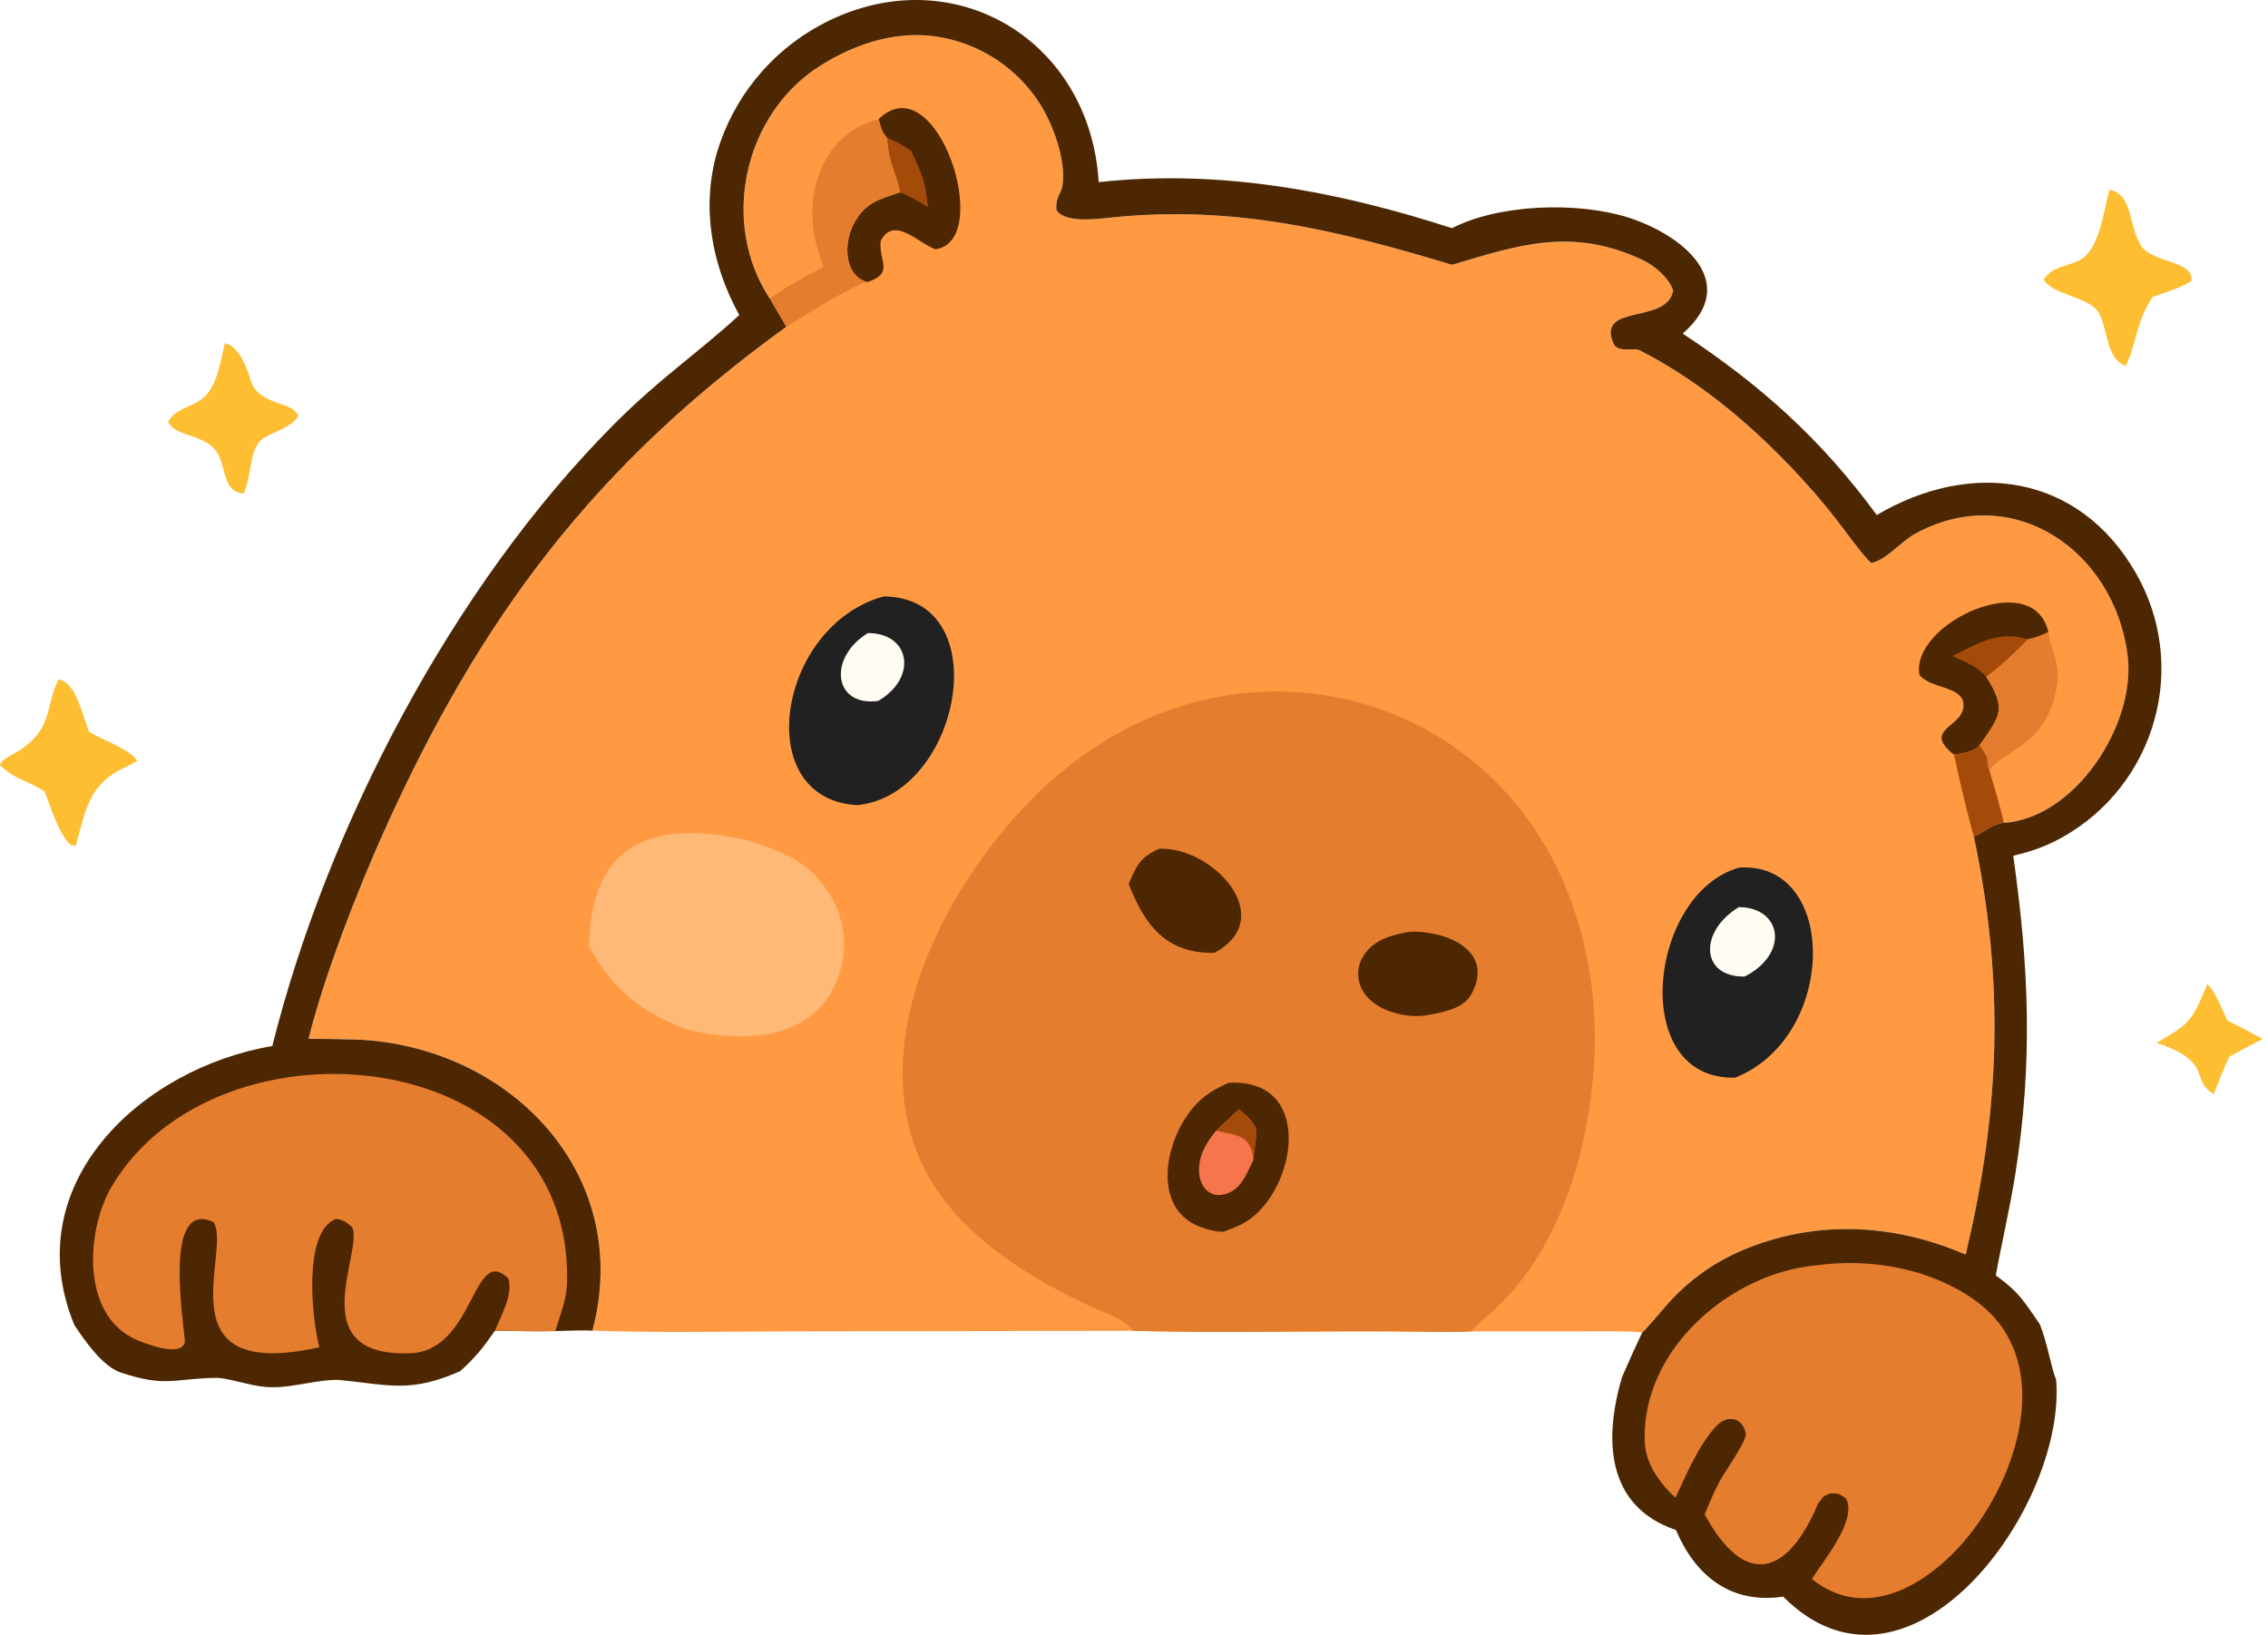
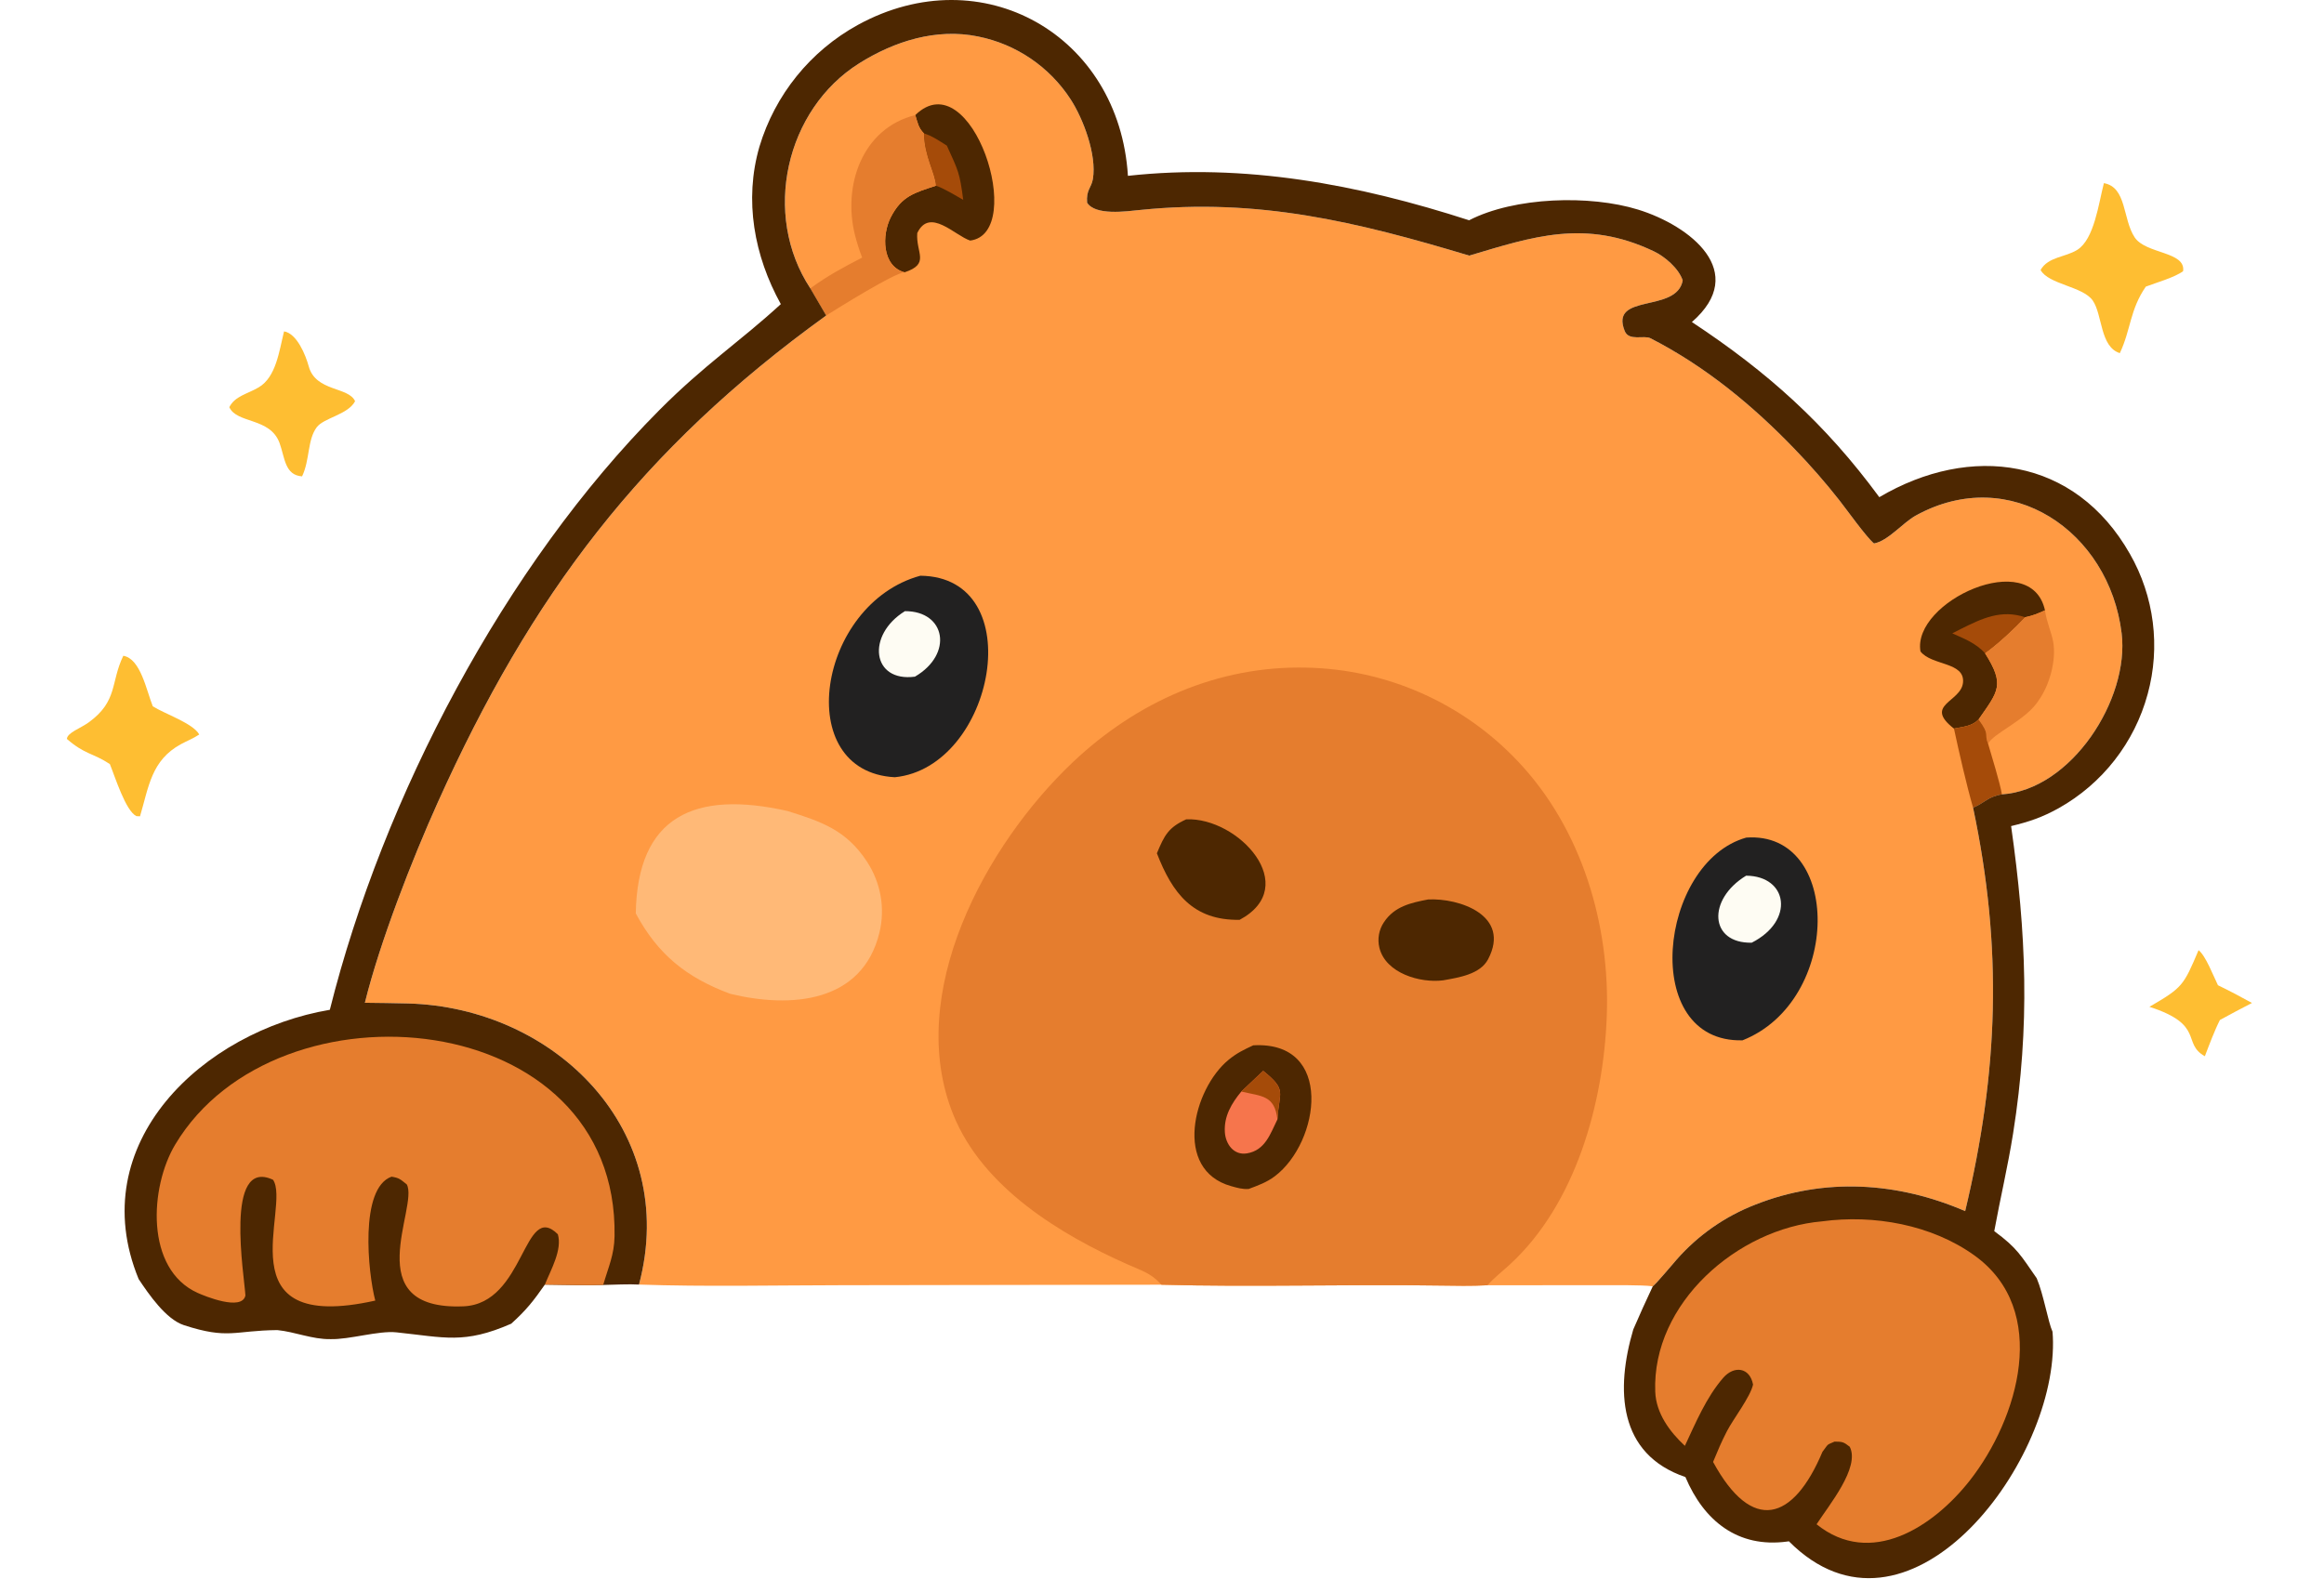
- <svg xmlns="http://www.w3.org/2000/svg" width="222" height="160" viewBox="0 0 222 160" fill="none">
+ <svg xmlns="http://www.w3.org/2000/svg" width="53" height="36" viewBox="0 0 222 160" fill="none">
  <path d="M75.359 29.239C70.422 21.752 72.853 11.097 80.323 6.412C83.908 4.164 88.138 2.837 92.349 3.699C96.207 4.468 99.591 6.762 101.733 10.061C103.024 12.042 104.397 15.692 103.999 18.133C103.848 19.06 103.303 19.232 103.411 20.551C104.247 21.875 107.357 21.433 108.805 21.285C120.754 20.07 130.695 22.469 142.141 25.916C148.568 24.009 153.882 22.159 160.863 25.483C161.971 26.011 163.38 27.216 163.779 28.433C163.17 31.792 156.341 29.657 157.901 33.561C158.322 34.615 159.859 33.959 160.511 34.293C166.029 37.111 170.883 41.103 175.153 45.553C176.74 47.197 178.242 48.92 179.655 50.716C180.414 51.681 182.385 54.455 183.168 55.098C184.596 54.844 186.089 52.992 187.415 52.263C196.991 46.995 207.003 53.875 208.268 64.194C209.091 70.91 203.135 80.088 196.133 80.534C194.689 80.769 194.351 81.428 193.209 81.88C196.228 96.147 195.787 108.633 192.409 122.786C185.539 119.825 178.154 119.355 171.131 122.131C168.067 123.319 165.336 125.228 163.167 127.697C162.734 128.185 161.136 130.111 160.747 130.41C159.663 130.251 156.322 130.299 155.041 130.297L143.988 130.303C142.424 130.389 140.681 130.357 139.11 130.332C129.749 130.189 120.288 130.505 110.941 130.248L78.578 130.298C72.001 130.305 64.531 130.464 57.993 130.233C62.136 114.622 49.483 102.121 34.546 101.733C33.101 101.696 31.652 101.682 30.207 101.663C31.724 95.505 35.017 87.078 37.61 81.32C47.046 60.371 58.211 45.517 76.966 31.987L75.359 29.239Z" fill="#FF9A43" />
  <path d="M73.046 82.223C76.463 83.298 78.983 84.135 81.081 87.332C82.501 89.484 82.962 92.1 82.356 94.567C80.619 101.674 73.393 102.254 67.221 100.75C62.794 99.096 59.913 96.788 57.664 92.606C57.819 82.734 63.632 80.099 73.046 82.223Z" fill="#FFB977" />
  <path d="M110.938 130.248L110.784 130.08C109.837 129.066 108.819 128.772 107.586 128.223C100.636 125.142 92.825 120.372 89.849 113.019C84.883 100.745 93.11 85.659 101.954 77.281C108.423 71.153 116.671 67.474 125.634 67.686C133.763 67.845 141.488 71.267 147.068 77.18C153.568 84.037 156.436 93.786 156.08 103.065C155.742 111.875 152.936 122.053 146.262 128.196C145.499 128.898 144.657 129.548 143.985 130.303C142.42 130.389 140.678 130.356 139.107 130.332C129.746 130.189 120.285 130.505 110.938 130.248Z" fill="#E57D2E" />
  <path d="M120.248 105.978C128.466 105.513 127.014 115.804 122.428 119.256C121.606 119.875 120.737 120.184 119.788 120.539C119.145 120.585 118.608 120.421 118.017 120.256C112.1 118.609 114.162 110.402 117.743 107.451C118.581 106.76 119.302 106.42 120.248 105.978Z" fill="#4D2701" />
  <path d="M121.256 108.566C123.722 110.554 122.86 110.659 122.7 113.486C121.981 114.931 121.472 116.633 119.601 116.934C118.274 117.147 117.449 115.995 117.371 114.784C117.267 113.177 118.049 111.859 119.034 110.665L121.256 108.566Z" fill="#F6754C" />
  <path d="M121.255 108.566C123.722 110.554 122.859 110.659 122.7 113.486C122.407 111.033 121.136 111.155 119.033 110.665L121.255 108.566Z" fill="#A54B09" />
  <path d="M113.455 83.066C118.731 82.837 125.209 89.854 118.87 93.254C114.134 93.337 112.045 90.544 110.482 86.509C111.251 84.668 111.646 83.892 113.455 83.066Z" fill="#4D2701" />
  <path d="M137.97 91.19C141.105 91.027 146.401 92.789 144.052 97.252C143.246 98.782 141.085 99.104 139.488 99.39C137.171 99.685 133.679 98.678 133.036 96.093C132.816 95.199 132.984 94.254 133.499 93.492C134.558 91.891 136.223 91.528 137.97 91.19Z" fill="#4D2701" />
  <path d="M85.995 11.667C91.697 6.1 97.381 23.657 91.555 24.39C89.984 23.87 87.445 20.995 86.193 23.631C86.044 25.65 87.528 26.738 84.904 27.609C82.597 26.979 82.6 23.812 83.505 22.037C84.615 19.861 85.919 19.55 88.079 18.83C88.006 17.533 86.903 15.901 86.858 13.515C86.303 12.952 86.229 12.431 85.995 11.667Z" fill="#4D2701" />
  <path d="M86.857 13.516C87.724 13.788 88.421 14.281 89.192 14.763C90.36 17.333 90.49 17.485 90.853 20.264C90.121 19.848 88.822 19.049 88.079 18.83C88.006 17.533 86.903 15.901 86.857 13.516Z" fill="#A54B09" />
  <path d="M80.609 26.113C80.324 25.378 80.084 24.628 79.889 23.865C78.611 18.849 80.589 13.009 85.995 11.666C86.228 12.431 86.302 12.951 86.857 13.515C86.903 15.9 88.005 17.532 88.078 18.829C85.918 19.549 84.614 19.86 83.505 22.036C82.6 23.811 82.597 26.979 84.903 27.608C83.853 27.67 78.162 31.238 76.963 31.986L75.356 29.237C77.102 27.951 78.702 27.106 80.609 26.113Z" fill="#E57D2E" />
  <path d="M191.269 73.866C188.149 71.431 192.003 71.195 192.189 69.194C192.386 67.085 189.017 67.506 187.877 66.043C187.007 60.997 199.088 55.426 200.498 61.879C199.705 62.224 199.351 62.395 198.483 62.578C197.429 63.701 195.688 65.326 194.42 66.225C196.453 69.435 195.774 70.062 193.764 72.945C193.107 73.622 192.216 73.678 191.269 73.866Z" fill="#4D2701" />
  <path d="M191.102 64.21C191.381 64.064 191.662 63.921 191.943 63.78C194.127 62.689 196.055 61.768 198.484 62.578C197.43 63.701 195.69 65.326 194.422 66.225C193.476 65.197 192.355 64.772 191.102 64.21Z" fill="#A54B09" />
  <path d="M198.482 62.576C199.351 62.393 199.704 62.222 200.497 61.877C200.664 63.084 201.153 64.093 201.329 65.07C201.664 66.943 200.955 69.478 199.858 71.001C198.606 73.01 195.21 74.355 194.732 75.411C194.284 74.359 194.985 74.583 193.764 72.942C195.773 70.06 196.452 69.433 194.419 66.223C195.688 65.324 197.428 63.699 198.482 62.576Z" fill="#E57D2E" />
  <path d="M191.271 73.865C192.218 73.677 193.11 73.621 193.767 72.943C194.988 74.584 194.287 74.359 194.735 75.412C195.076 76.587 195.955 79.431 196.131 80.534C194.687 80.768 194.35 81.427 193.207 81.879C192.529 79.521 191.788 76.265 191.271 73.865Z" fill="#A54B09" />
  <path d="M86.503 58.369C97.713 58.481 94.051 77.794 83.92 78.798C73.419 78.247 76.066 61.224 86.503 58.369Z" fill="#222121" />
  <path d="M84.944 61.961C89.077 61.941 89.883 66.31 85.958 68.602C81.581 69.186 81.012 64.383 84.944 61.961Z" fill="#FEFCF3" />
  <path d="M170.22 84.917C179.945 84.227 179.911 101.482 169.843 105.47C159.35 105.739 161.342 87.416 170.22 84.917Z" fill="#222121" />
  <path d="M170.204 88.779C174.438 88.81 175.166 93.344 170.771 95.574C166.484 95.654 166.242 91.189 170.204 88.779Z" fill="#FEFCF3" />
  <path d="M72.365 30.833C69.669 25.952 68.62 20.313 70.195 14.875C71.775 9.607 75.361 5.17 80.181 2.521C92.757 -4.363 106.668 3.544 107.546 17.827C119.38 16.526 130.906 18.7 142.128 22.332C146.749 19.952 154.386 19.743 159.255 21.25C164.522 22.88 170.547 27.565 164.708 32.649C172.368 37.707 178.228 42.946 183.705 50.404C192.96 44.949 203.537 46.358 209.103 56.153C211.572 60.464 212.22 65.582 210.904 70.373C209.573 75.282 206.322 79.449 201.885 81.937C200.214 82.863 198.905 83.308 197.064 83.751C198.605 94.599 198.999 104.002 197.268 114.893C196.72 118.336 195.974 121.437 195.356 124.816C197.693 126.534 198.051 127.283 199.659 129.593C200.358 131.244 200.817 134.046 201.261 135.012C201.29 135.36 201.306 135.71 201.31 136.059C201.442 148.728 186.463 168.234 174.539 156.26L174.363 156.287C169.363 156.96 165.931 154.195 164.051 149.747C157.194 147.415 156.981 140.857 158.766 134.789C159.4 133.317 160.06 131.857 160.745 130.409C161.135 130.111 162.733 128.184 163.166 127.697C165.334 125.228 168.066 123.318 171.13 122.131C178.153 119.355 185.537 119.825 192.408 122.785C195.786 108.632 196.226 96.146 193.208 81.879C194.35 81.427 194.687 80.768 196.131 80.534C203.133 80.087 209.089 70.91 208.266 64.194C207.002 53.875 196.99 46.994 187.413 52.262C186.088 52.991 184.595 54.844 183.167 55.097C182.384 54.454 180.413 51.68 179.653 50.715C178.241 48.919 176.738 47.196 175.151 45.552C170.881 41.103 166.028 37.111 160.509 34.292C159.858 33.959 158.321 34.615 157.9 33.56C156.34 29.657 163.169 31.791 163.778 28.432C163.379 27.215 161.969 26.01 160.862 25.483C153.881 22.158 148.566 24.008 142.14 25.915C130.693 22.469 120.753 20.07 108.804 21.285C107.355 21.432 104.246 21.875 103.409 20.551C103.301 19.231 103.847 19.059 103.998 18.133C104.395 15.691 103.022 12.042 101.732 10.06C99.589 6.761 96.205 4.467 92.347 3.698C88.136 2.837 83.907 4.163 80.322 6.411C72.851 11.096 70.421 21.751 75.358 29.238L76.965 31.987C58.209 45.516 47.044 60.37 37.609 81.319C35.015 87.077 31.723 95.505 30.206 101.663C31.651 101.681 33.099 101.695 34.545 101.733C49.482 102.12 62.135 114.621 57.991 130.233C57.013 130.169 55.388 130.251 54.362 130.272C52.458 130.321 50.369 130.259 48.449 130.237C47.29 131.893 46.576 132.813 45.04 134.199C40.254 136.294 38.297 135.588 33.408 135.077C31.579 134.885 28.633 135.823 26.707 135.765C24.884 135.797 23.133 135.027 21.333 134.848C16.927 134.892 16.381 135.816 11.86 134.347C10.038 133.748 8.304 131.221 7.274 129.674C1.61 115.877 13.838 104.539 26.653 102.376C32.058 80.804 44.36 57.352 60.043 41.586C64.671 36.934 68.143 34.703 72.365 30.833Z" fill="#4D2701" />
  <path d="M31.259 131.857C15.713 135.328 22.756 122.352 20.897 119.61C15.915 117.279 18.001 129.425 18.097 131.344C17.739 132.964 13.925 131.378 13.267 131.083C7.907 128.679 8.398 120.344 10.986 116.028C21.309 98.807 55.92 101.98 55.512 125.33C55.478 127.246 54.882 128.459 54.361 130.272C52.457 130.321 50.368 130.259 48.448 130.237C49.086 128.671 50.222 126.703 49.764 125.132C46.264 121.678 46.478 132.181 40.197 132.439C29.361 132.884 35.7 122.336 34.452 120.078C33.785 119.551 33.714 119.429 32.91 119.293C29.635 120.461 30.518 129.044 31.259 131.857Z" fill="#E57D2E" />
  <path d="M177.889 123.826C183.142 123.112 189.008 124.159 193.354 127.284C201.055 132.828 197.805 143.826 192.865 150.112C189.178 154.802 182.839 158.957 177.347 154.535C178.568 152.637 181.79 148.771 180.706 146.674C180.071 146.18 179.977 146.163 179.169 146.154C178.289 146.539 178.609 146.328 177.945 147.184C174.981 154.239 170.804 155.476 166.856 148.215C167.316 147.105 167.706 146.166 168.261 145.097C168.909 143.848 170.639 141.62 170.908 140.369C170.578 138.624 168.987 138.416 167.882 139.689C166.164 141.668 165.103 144.225 163.998 146.583C162.461 145.158 161.078 143.287 160.994 141.1C160.651 132.105 169.354 124.56 177.889 123.826Z" fill="#E57D2E" />
  <path d="M206.468 18.568C208.796 18.981 208.354 22.193 209.584 24.06C210.71 25.77 214.784 25.476 214.497 27.491C213.679 28.111 211.792 28.651 210.717 29.059C209.094 31.411 209.207 33.424 208.084 35.803C206.064 35.161 206.339 31.903 205.333 30.462C204.333 29.03 200.852 28.838 200.051 27.372C200.818 26.021 202.578 26.086 203.776 25.327C205.496 24.237 205.928 20.648 206.468 18.568Z" fill="#FEBE32" />
  <path d="M5.72 66.484C7.478 66.779 8.061 70.001 8.708 71.606C9.904 72.372 12.821 73.341 13.415 74.467C12.775 74.89 12.225 75.085 11.56 75.447C8.56 77.08 8.304 79.753 7.414 82.759L7.051 82.743C5.953 82.217 4.886 78.753 4.356 77.464C2.61 76.314 1.86 76.527 0 74.916C0.048 74.272 1.374 73.85 2.231 73.224C5.185 71.07 4.416 69.173 5.72 66.484Z" fill="#FEBE32" />
  <path d="M22.013 33.596C23.315 33.807 24.197 35.984 24.515 37.145C25.219 39.723 28.566 39.196 29.213 40.678C28.486 42.05 26.041 42.352 25.322 43.321C24.368 44.603 24.64 46.628 23.84 48.295C22.084 48.176 22.1 46.402 21.559 44.918C20.607 42.303 17.223 42.969 16.465 41.28C17.039 40.15 18.28 39.953 19.436 39.275C21.211 38.233 21.513 35.605 22.013 33.596Z" fill="#FEBE32" />
  <path d="M216.064 96.33C216.79 96.901 217.549 98.909 218.029 99.887C219.241 100.468 220.304 101.04 221.477 101.683C220.385 102.246 219.303 102.821 218.228 103.409C217.699 104.442 217.121 105.985 216.702 107.084C214.333 105.776 216.746 103.895 211.082 102.074C214.457 100.115 214.543 99.918 216.064 96.33Z" fill="#FEBE32" />
</svg>
